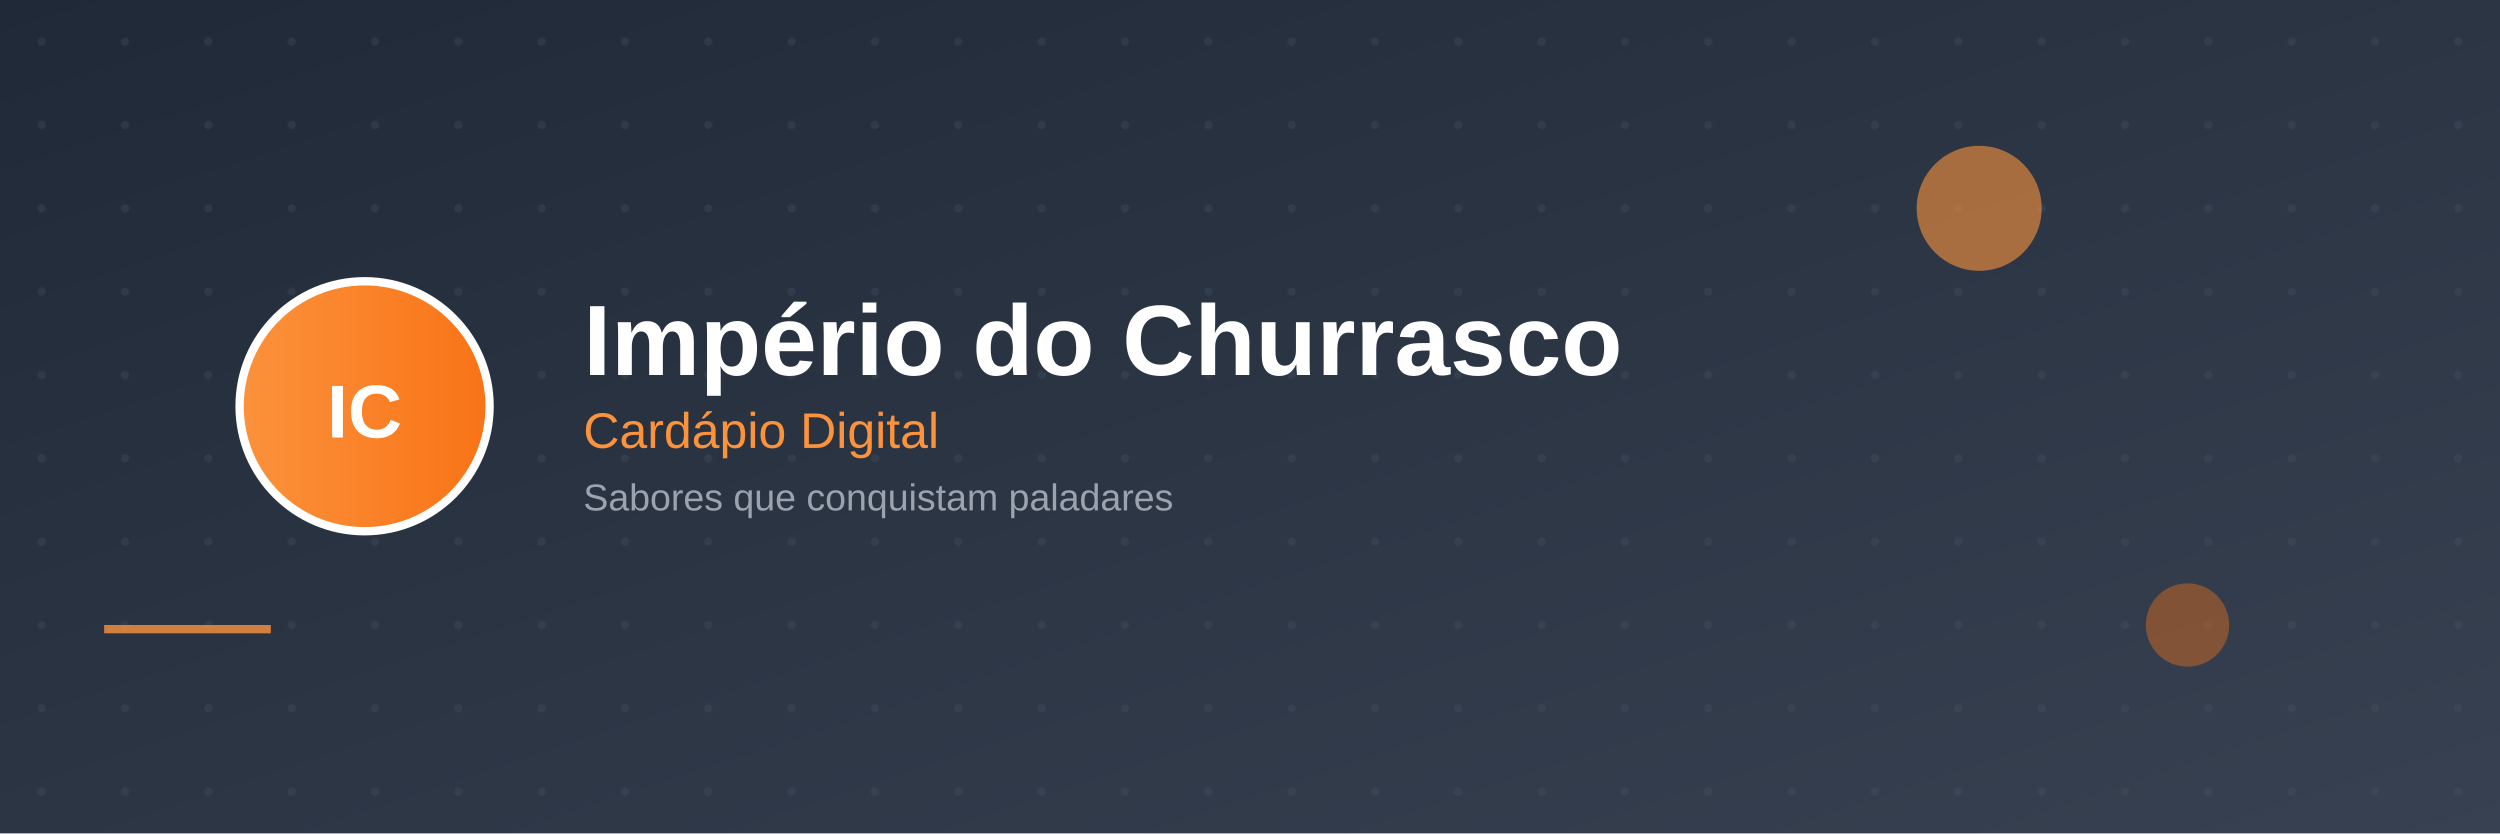
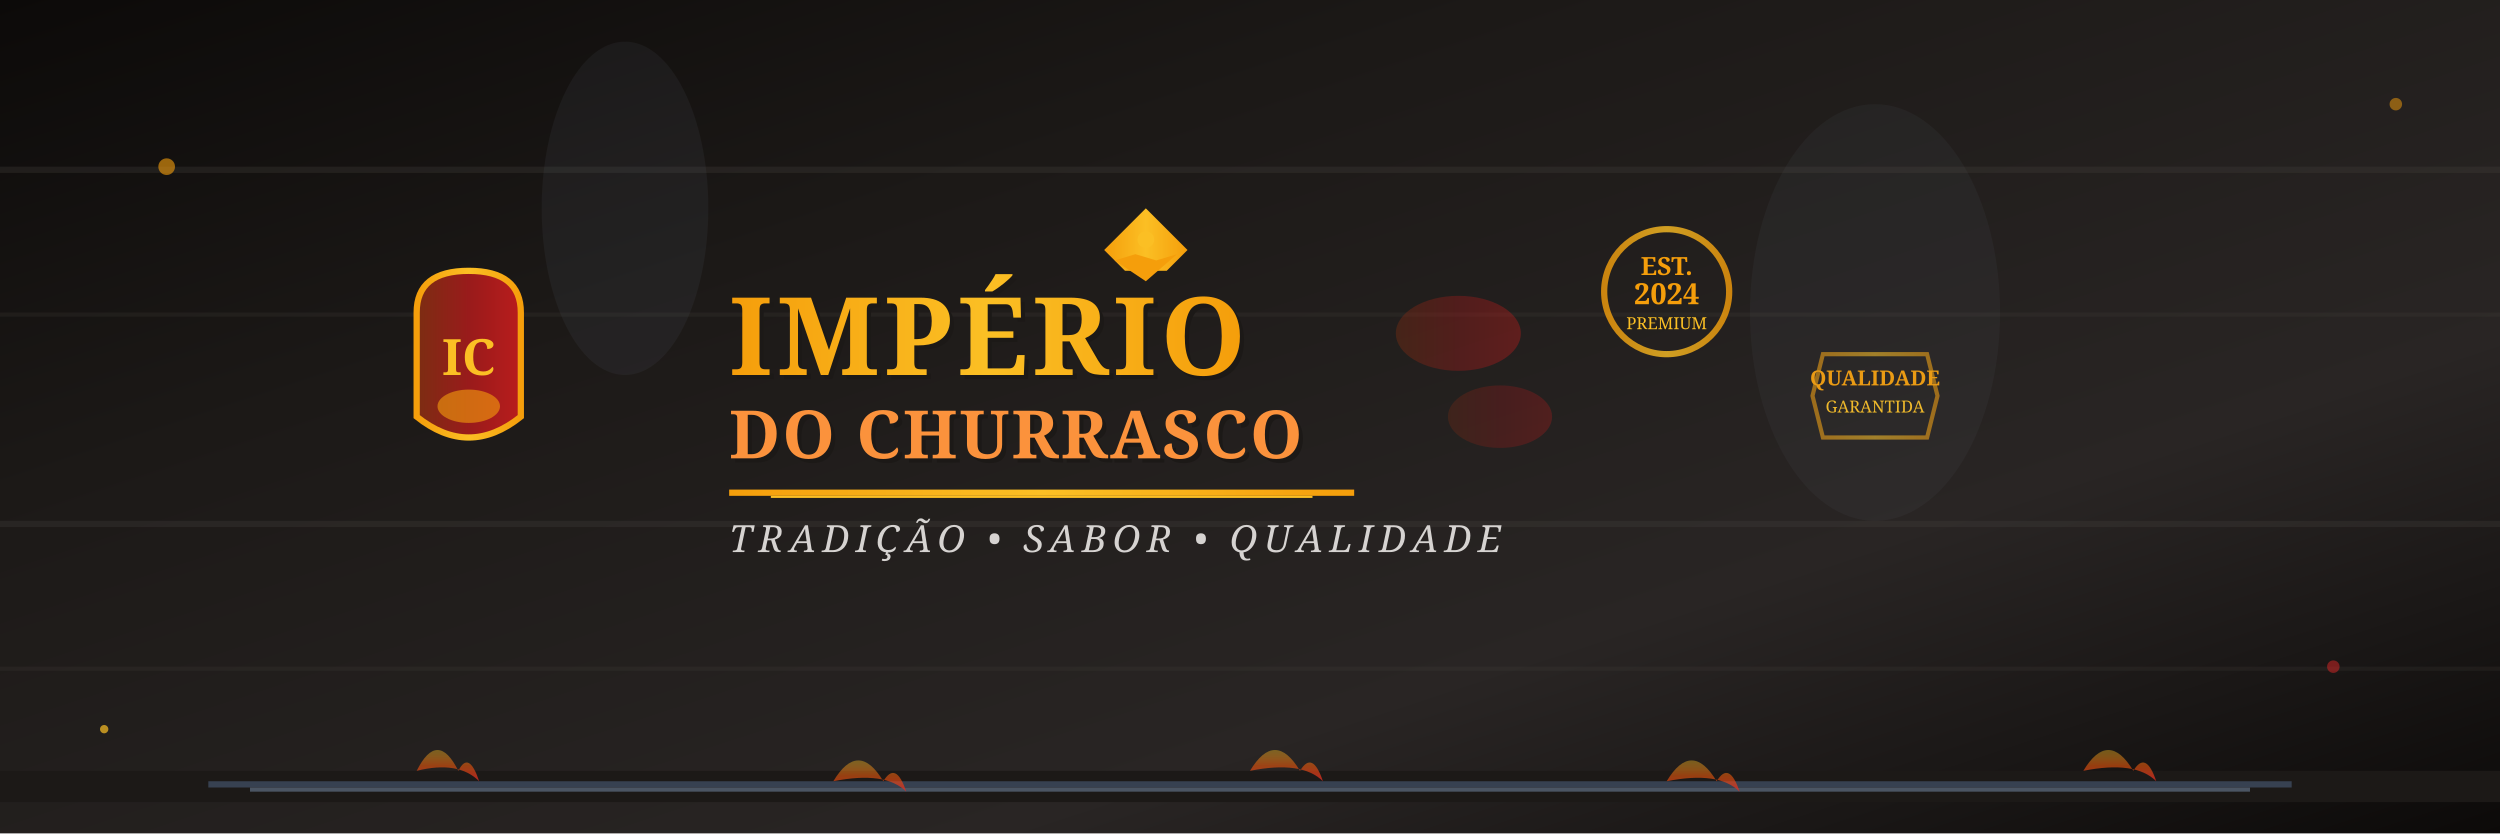
<svg xmlns="http://www.w3.org/2000/svg" width="1200" height="400" viewBox="0 0 1200 400" fill="none">
  <defs>
    <linearGradient id="bg" x1="0%" y1="0%" x2="100%" y2="100%">
-       <stop offset="0%" style="stop-color:#1f2937;stop-opacity:1" />
-       <stop offset="100%" style="stop-color:#374151;stop-opacity:1" />
+       <stop offset="0%" style="stop-color:#0c0a09;stop-opacity:1" />
+       <stop offset="30%" style="stop-color:#1c1917;stop-opacity:1" />
+       <stop offset="70%" style="stop-color:#292524;stop-opacity:1" />
+       <stop offset="100%" style="stop-color:#0c0a09;stop-opacity:1" />
    </linearGradient>
-     <linearGradient id="accent" x1="0%" y1="0%" x2="100%" y2="0%">
-       <stop offset="0%" style="stop-color:#fb923c;stop-opacity:1" />
-       <stop offset="100%" style="stop-color:#f97316;stop-opacity:1" />
+     <linearGradient id="fire" x1="0%" y1="100%" x2="0%" y2="0%">
+       <stop offset="0%" style="stop-color:#dc2626;stop-opacity:0.8" />
+       <stop offset="50%" style="stop-color:#ea580c;stop-opacity:0.6" />
+       <stop offset="100%" style="stop-color:#fbbf24;stop-opacity:0.4" />
+     </linearGradient>
+     <linearGradient id="gold" x1="0%" y1="0%" x2="100%" y2="0%">
+       <stop offset="0%" style="stop-color:#f59e0b;stop-opacity:1" />
+       <stop offset="50%" style="stop-color:#fbbf24;stop-opacity:1" />
+       <stop offset="100%" style="stop-color:#f59e0b;stop-opacity:1" />
+     </linearGradient>
+     <linearGradient id="meat" x1="0%" y1="0%" x2="100%" y2="0%">
+       <stop offset="0%" style="stop-color:#7c2d12;stop-opacity:1" />
+       <stop offset="50%" style="stop-color:#991b1b;stop-opacity:1" />
+       <stop offset="100%" style="stop-color:#b91c1c;stop-opacity:1" />
    </linearGradient>
  </defs>
  <rect width="1200" height="400" fill="url(#bg)" />
-   <pattern id="dots" x="0" y="0" width="40" height="40" patternUnits="userSpaceOnUse">
-     <circle cx="20" cy="20" r="2" fill="#4b5563" opacity="0.3" />
-   </pattern>
-   <rect width="1200" height="400" fill="url(#dots)" />
-   <g transform="translate(100, 120)">
-     <circle cx="75" cy="75" r="60" fill="url(#accent)" stroke="#fff" stroke-width="4" />
-     <text x="75" y="90" text-anchor="middle" fill="white" font-family="Arial, sans-serif" font-size="36" font-weight="bold">IC</text>
-     <text x="180" y="60" fill="white" font-family="Arial, sans-serif" font-size="48" font-weight="bold">Império do Churrasco</text>
-     <text x="180" y="95" fill="#fb923c" font-family="Arial, sans-serif" font-size="24">Cardápio Digital</text>
-     <text x="180" y="125" fill="#9ca3af" font-family="Arial, sans-serif" font-size="18">Sabores que conquistam paladares</text>
+   <rect x="0" y="80" width="1200" height="3" fill="#44403c" opacity="0.3" />
+   <rect x="0" y="150" width="1200" height="2" fill="#44403c" opacity="0.2" />
+   <rect x="0" y="250" width="1200" height="3" fill="#44403c" opacity="0.3" />
+   <rect x="0" y="320" width="1200" height="2" fill="#44403c" opacity="0.2" />
+   <rect x="0" y="370" width="1200" height="15" fill="#1c1917" />
+   <rect x="100" y="375" width="1000" height="3" fill="#374151" />
+   <rect x="120" y="378" width="960" height="2" fill="#4b5563" />
+   <path d="M 200 370 Q 210 350 220 370 Q 225 360 230 375 Q 220 365 200 370" fill="url(#fire)" />
+   <path d="M 400 375 Q 412 355 424 375 Q 430 365 435 380 Q 425 370 400 375" fill="url(#fire)" />
+   <path d="M 600 370 Q 612 350 624 370 Q 630 360 635 375 Q 625 365 600 370" fill="url(#fire)" />
+   <path d="M 800 375 Q 812 355 824 375 Q 830 365 835 380 Q 825 370 800 375" fill="url(#fire)" />
+   <path d="M 1000 370 Q 1012 350 1024 370 Q 1030 360 1035 375 Q 1025 365 1000 370" fill="url(#fire)" />
+   <g transform="translate(150, 100)">
+     <polygon points="380,20 400,0 420,20 410,30 390,30" fill="url(#gold)" />
+     <circle cx="400" cy="15" r="4" fill="#fbbf24" />
+     <polygon points="385,25 395,22 405,25 415,22 400,35" fill="#f59e0b" />
+     <path d="M 50 50 Q 50 30 75 30 Q 100 30 100 50 L 100 100 Q 75 120 50 100 Z" fill="url(#meat)" stroke="url(#gold)" stroke-width="3" />
+     <text x="75" y="80" text-anchor="middle" fill="#fbbf24" font-family="serif" font-size="24" font-weight="bold">IC</text>
+     <ellipse cx="75" cy="95" rx="15" ry="8" fill="#f59e0b" opacity="0.6" />
+     <text x="202" y="82" fill="#1c1917" font-family="serif" font-size="52" font-weight="bold" letter-spacing="2px">IMPÉRIO</text>
+     <text x="200" y="80" fill="url(#gold)" font-family="serif" font-size="52" font-weight="bold" letter-spacing="2px">IMPÉRIO</text>
+     <text x="202" y="122" fill="#1c1917" font-family="serif" font-size="32" font-weight="600" letter-spacing="1px">DO CHURRASCO</text>
+     <text x="200" y="120" fill="#fb923c" font-family="serif" font-size="32" font-weight="600" letter-spacing="1px">DO CHURRASCO</text>
+     <rect x="200" y="135" width="300" height="3" fill="url(#gold)" />
+     <rect x="220" y="138" width="260" height="1" fill="#fbbf24" />
+     <text x="200" y="165" fill="#d6d3d1" font-family="serif" font-size="18" font-style="italic" letter-spacing="3px">TRADIÇÃO • SABOR • QUALIDADE</text>
+     <ellipse cx="550" cy="60" rx="30" ry="18" fill="url(#meat)" opacity="0.4" />
+     <ellipse cx="570" cy="100" rx="25" ry="15" fill="url(#meat)" opacity="0.3" />
+     <g transform="translate(650, 40)">
+       <circle cx="0" cy="0" r="30" fill="none" stroke="url(#gold)" stroke-width="3" opacity="0.8" />
+       <text x="0" y="-8" text-anchor="middle" fill="#f59e0b" font-family="serif" font-size="12" font-weight="bold">EST.</text>
+       <text x="0" y="6" text-anchor="middle" fill="#f59e0b" font-family="serif" font-size="14" font-weight="bold">2024</text>
+       <text x="0" y="18" text-anchor="middle" fill="#fbbf24" font-family="serif" font-size="8">PREMIUM</text>
+     </g>
+     <g transform="translate(750, 90)">
+       <polygon points="-25,-20 25,-20 30,0 25,20 -25,20 -30,0" fill="none" stroke="url(#gold)" stroke-width="2" opacity="0.6" />
+       <text x="0" y="-5" text-anchor="middle" fill="#f59e0b" font-family="serif" font-size="10" font-weight="bold">QUALIDADE</text>
+       <text x="0" y="8" text-anchor="middle" fill="#fbbf24" font-family="serif" font-size="8">GARANTIDA</text>
+     </g>
  </g>
-   <circle cx="950" cy="100" r="30" fill="#fb923c" opacity="0.6" />
-   <circle cx="1050" cy="300" r="20" fill="#f97316" opacity="0.4" />
-   <rect x="50" y="300" width="80" height="4" fill="#fb923c" opacity="0.8" />
+   <ellipse cx="300" cy="100" rx="40" ry="80" fill="#6b7280" opacity="0.1" />
+   <ellipse cx="900" cy="150" rx="60" ry="100" fill="#6b7280" opacity="0.08" />
+   <circle cx="80" cy="80" r="4" fill="#f59e0b" opacity="0.6" />
+   <circle cx="1120" cy="320" r="3" fill="#dc2626" opacity="0.5" />
+   <circle cx="50" cy="350" r="2" fill="#fbbf24" opacity="0.7" />
+   <circle cx="1150" cy="50" r="3" fill="#f59e0b" opacity="0.5" />
</svg>
